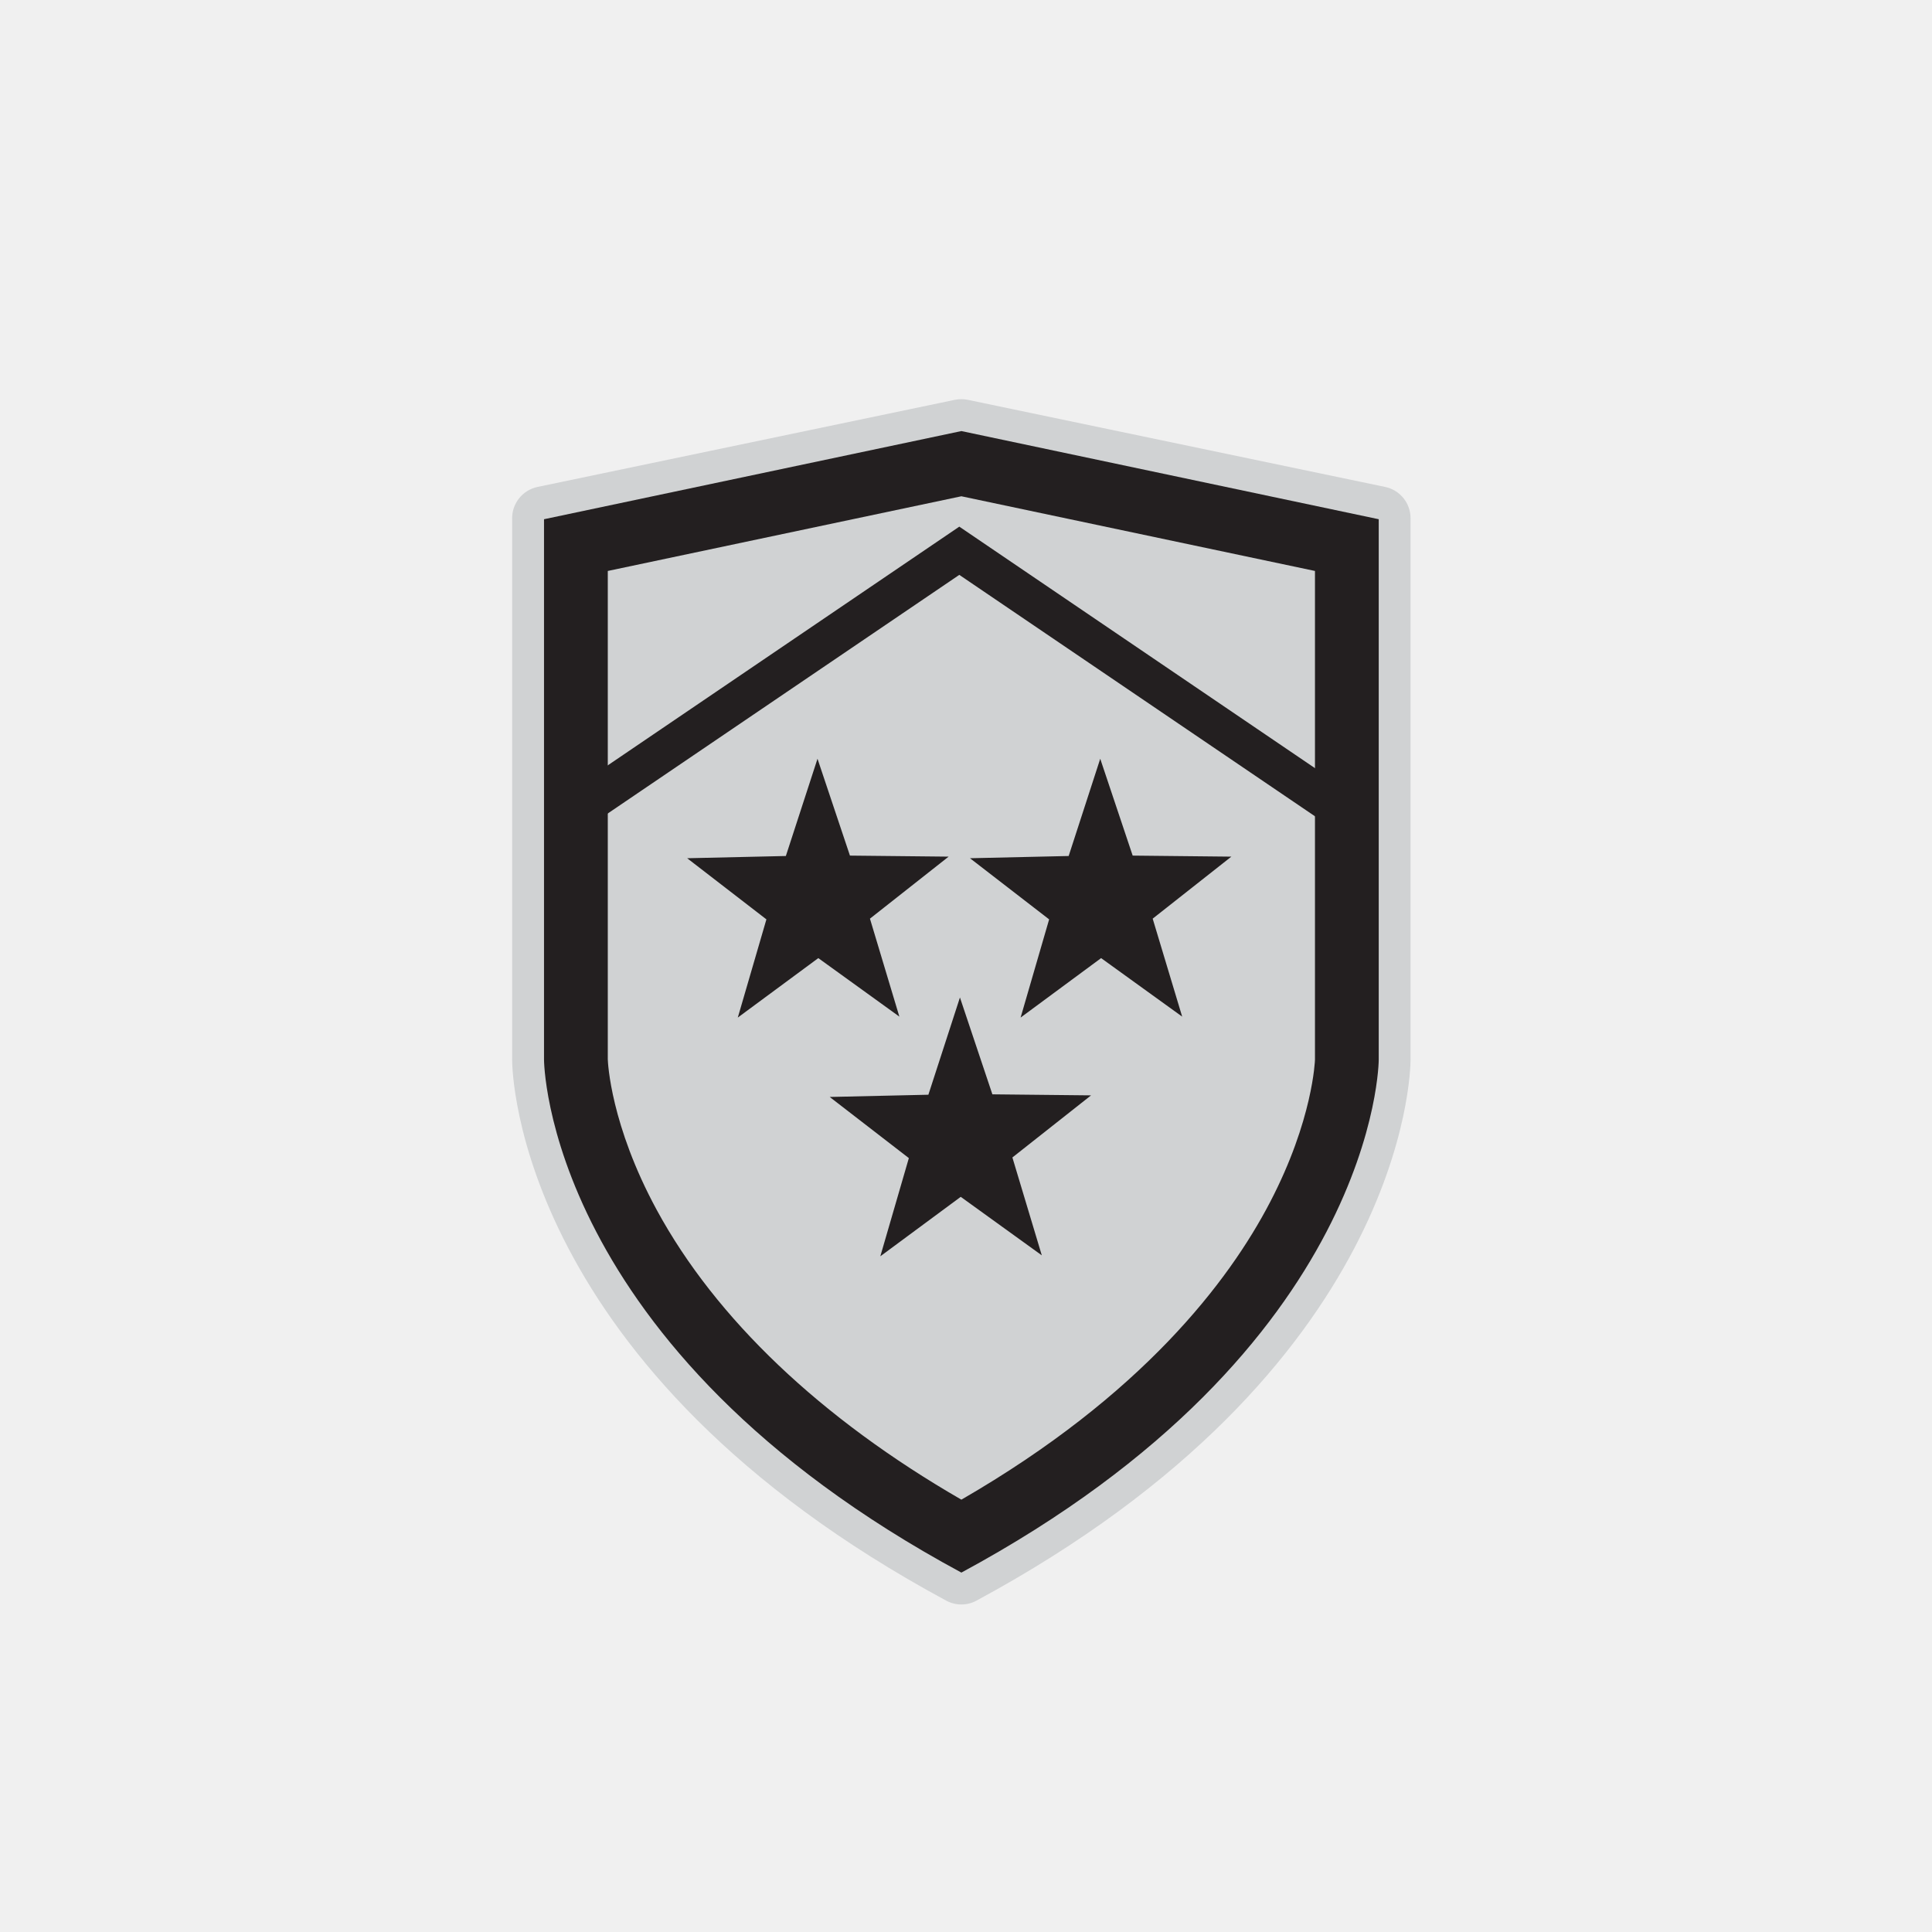
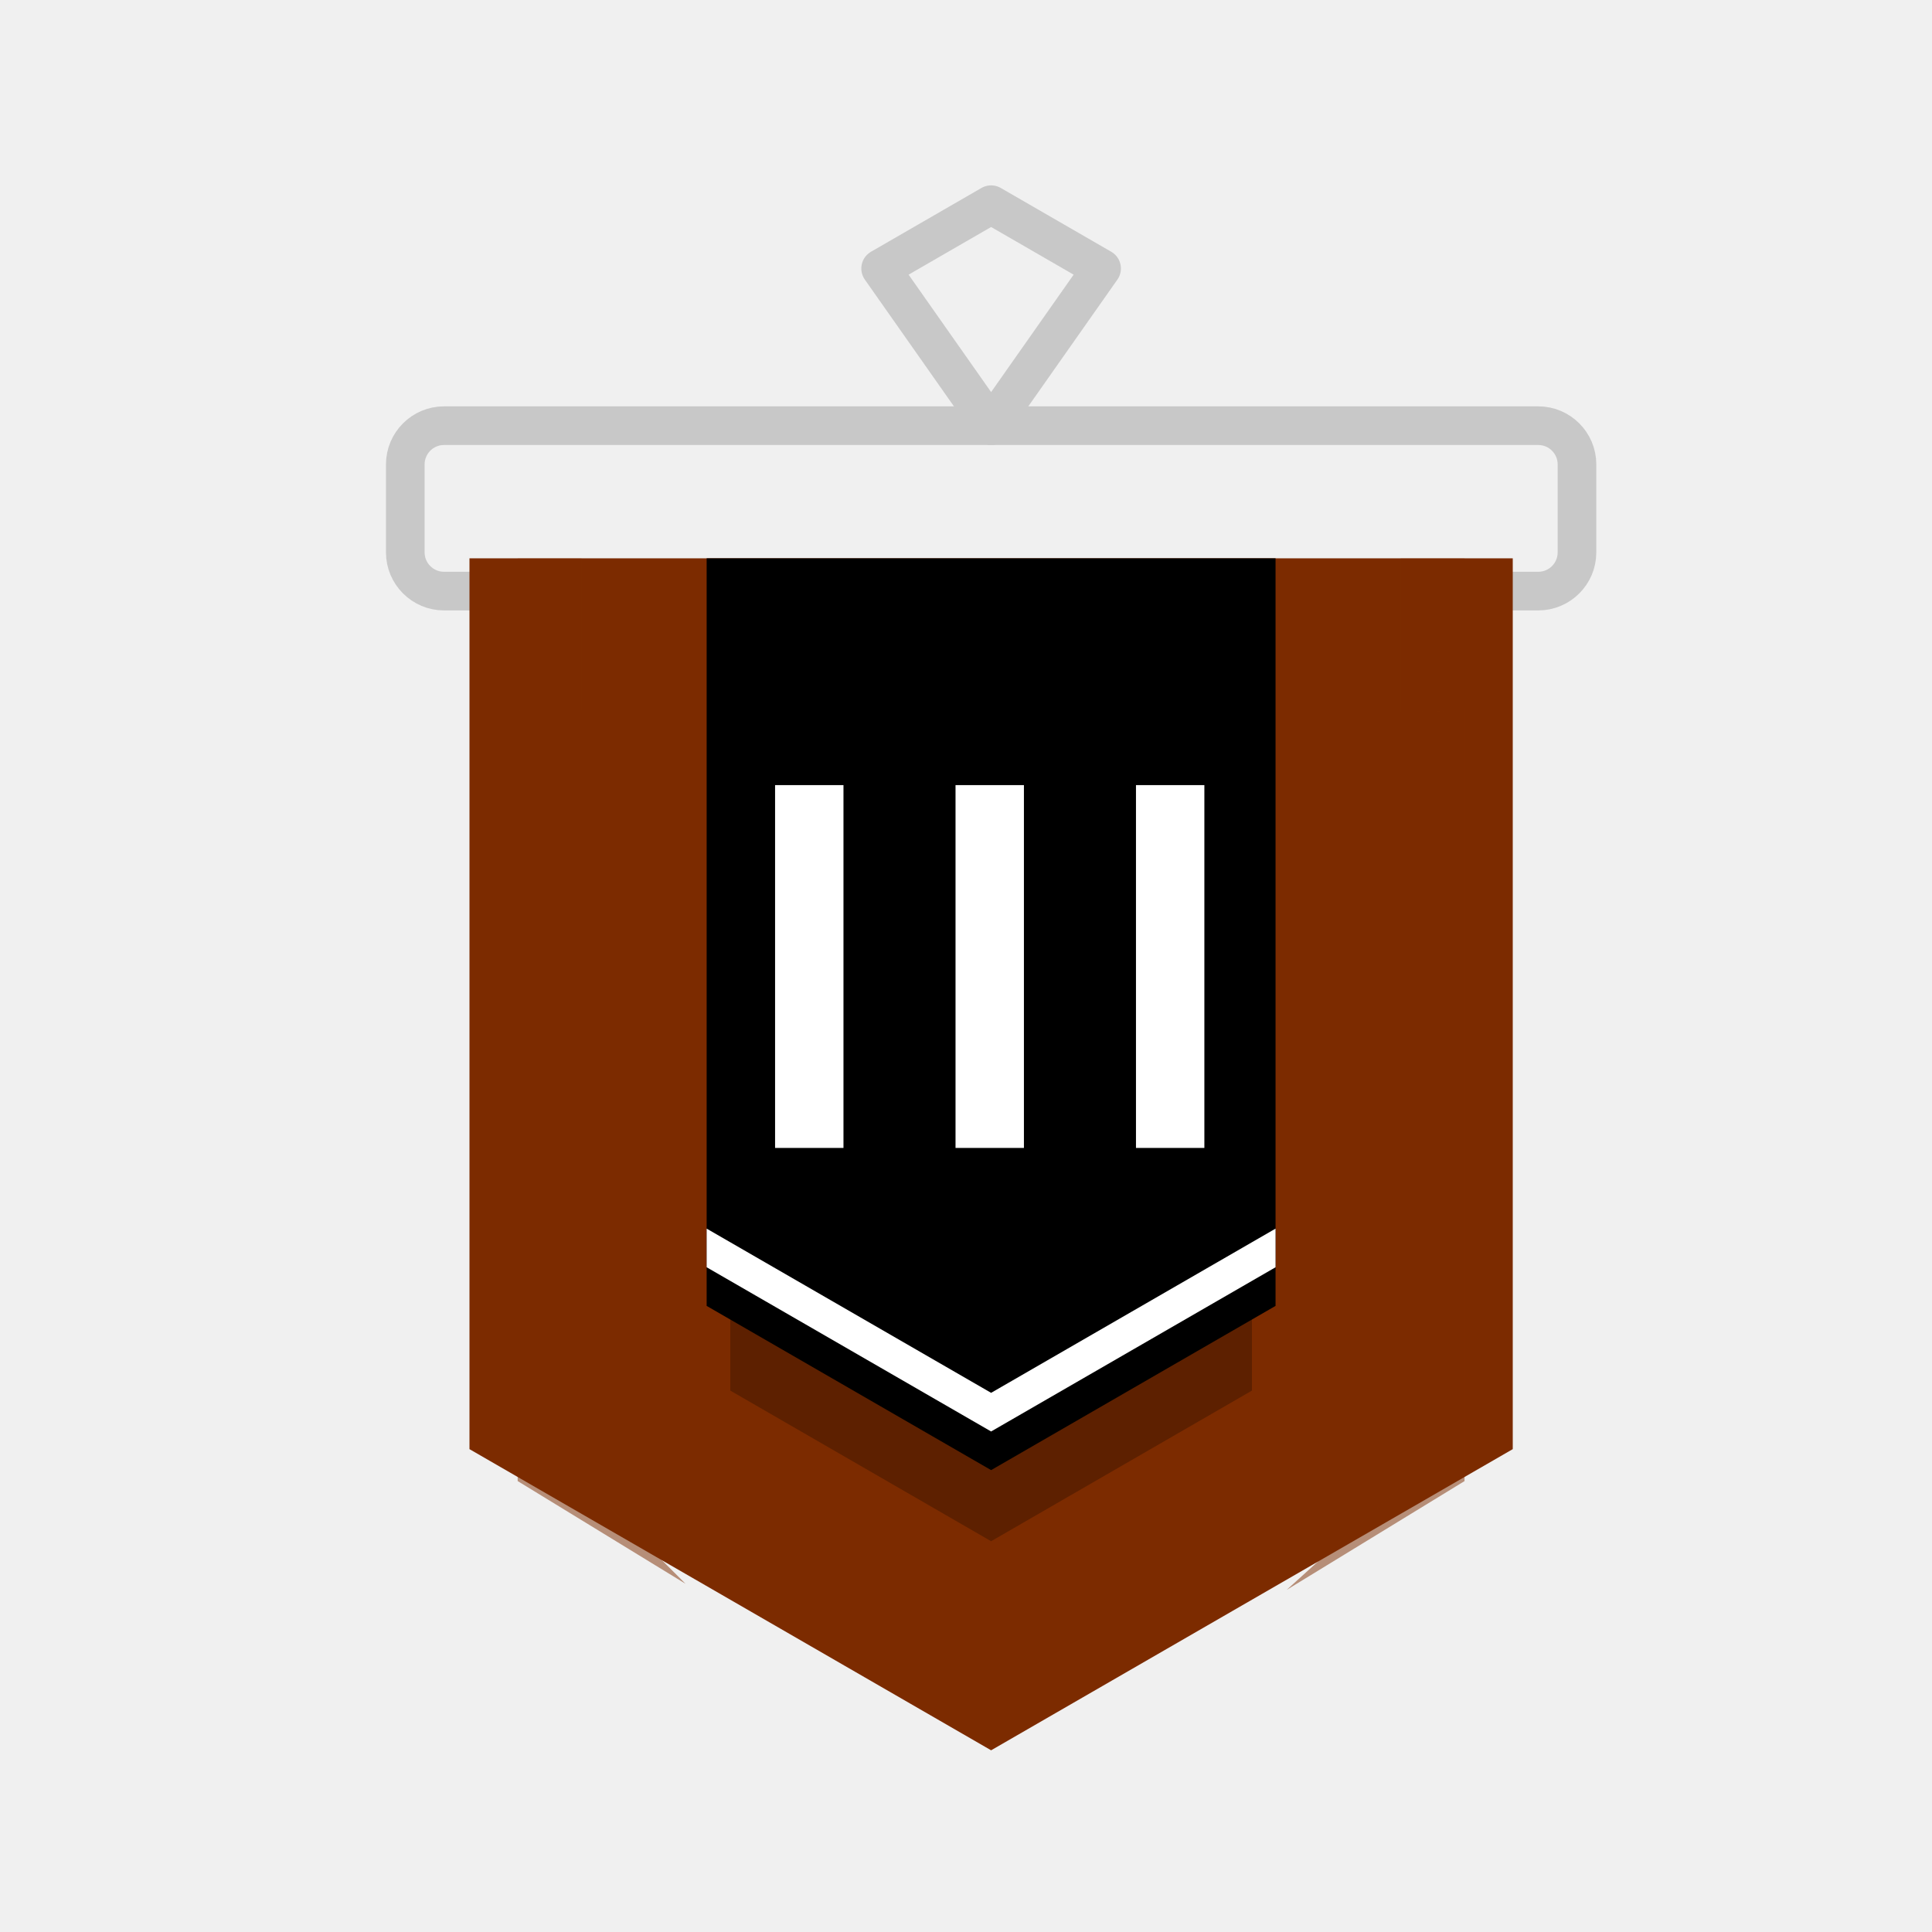
- <svg xmlns="http://www.w3.org/2000/svg" version="1.1" id="Ranks" x="0px" y="0px" width="242.38px" height="242.38px" viewBox="0 0 242.38 242.38" enable-background="new 0 0 242.38 242.38" xml:space="preserve">
-   <g>
+ <svg xmlns="http://www.w3.org/2000/svg" xmlns:xlink="http://www.w3.org/1999/xlink" version="1.1" x="0px" y="0px" width="500px" height="500px" viewBox="0 0 500 500" enable-background="new 0 0 500 500" xml:space="preserve">
+   <symbol id="League_x5F_Copper_1_" viewBox="-250.5 -250.36 501 501">
+     <path opacity="0" fill="#7C2B00" d="M0-200.64l173.21,100v200L0,199.36l-173.21-100v-200L0-200.64z" />
+     <polygon opacity="0" fill="none" stroke="#231F20" stroke-miterlimit="10" points="250,-249.86 -250,-249.86 -250,250.14    250,250.14  " />
    <g>
-       <path fill="#D0D2D3" d="M120.61,54.08L68.25,65.01v23.13v44.79c0,0,0,36.12,52.36,64.36c52.36-28.24,52.36-64.36,52.36-64.36    V65.01L120.61,54.08z" />
+       <path fill="none" stroke="#C8C8C8" stroke-width="10" stroke-linecap="round" stroke-linejoin="round" stroke-miterlimit="10" d="    M141.62,99.36c5.5,0,10,4.5,10,10l0,22.81c0,5.5-4.5,10-10,10h-283.23c-5.5,0-10-4.5-10-10l0-22.81c0-5.5,4.5-10,10-10H141.62z" />
    </g>
+     <polygon fill="none" points="29.66,203.5 -0.92,172.92 -31.5,203.5 -173.21,203.5 -173.21,80.84 171.37,80.84 171.37,203.5  " />
+     <polygon fill="#7C2B00" points="-135,-122.7 0,-200.64 135,-122.7 135,107.84 -135,107.84  " />
+     <polygon fill="none" stroke="#C8C8C8" stroke-width="10" stroke-linecap="round" stroke-linejoin="round" stroke-miterlimit="10" points="   0,142.17 -28.59,182.85 0,199.36 28.59,182.85  " />
+     <path opacity="0.5" fill="#7C2B00" d="M-122.53-130.96l43.44-26.58L-106-130.65V69.32h-16.53V-130.96z M106,69.32V-132.4   l-29.52-26.73l46.04,28.16V69.32H106z" />
+     <path opacity="0.25" fill="#7C2B00" d="M-106,68.4v39.44h-16.53v-39.5 M122.53,68.34v39.5H106V68.05" />
+   </symbol>
+   <symbol id="Position_x5F_3" viewBox="-250.5 -250.5 501 501">
+     <polygon opacity="0" fill="none" stroke="#231F20" stroke-miterlimit="10" points="250,-250 -250,-250 -250,250 250,250  " />
+     <polygon opacity="0.25" points="67.5,-107.55 67.5,37.03 0,37.03 -67.5,37.03 -67.5,-107.55 0,-146.53  " />
+     <polygon opacity="0" fill="none" stroke="#FF0000" stroke-width="10" stroke-miterlimit="10" points="-173.21,99.22 0,199.22    173.21,99.22 173.21,-100.78 0,-200.78 -173.21,-100.78  " />
+     <polygon opacity="0" fill="none" stroke="#FF0000" stroke-width="10" stroke-miterlimit="10" points="-142.03,-82.78 0,-0.78    142.03,-82.78 142.03,-82.78 0,-164.78 -142.03,-82.78  " />
    <g>
-       <path fill="#D0D2D3" d="M120.61,201.29c-0.65,0-1.31-0.16-1.9-0.48c-53.84-29.04-54.46-66.31-54.46-67.88V65.01    c0-1.89,1.33-3.53,3.18-3.92l52.36-10.93c0.54-0.11,1.1-0.11,1.63,0l52.36,10.93c1.85,0.39,3.18,2.02,3.18,3.92v67.92    c0,1.57-0.62,38.84-54.46,67.88C121.92,201.13,121.26,201.29,120.61,201.29z M72.25,68.26v64.67c0.01,1.35,0.89,33.38,48.36,59.8    c47.47-26.42,48.35-58.45,48.36-59.82V68.26l-48.36-10.09L72.25,68.26z" />
+       <polygon points="73.61,-85.63 73.61,107.84 0,107.84 -73.62,107.84 -73.62,-85.63 0,-128.13   " />
+       <g>
+         <path fill="#FFFFFF" d="M-55.91-44.75v93.9h17.7v-93.9H-55.91z" />
+         <path fill="#FFFFFF" d="M-9.21-44.75v93.9h17.7v-93.9H-9.21z" />
+         <path fill="#FFFFFF" d="M37.49-44.75v93.9h17.7v-93.9H37.49z" />
+       </g>
    </g>
-     <g>
-       <path fill="#231F20" d="M120.61,62.26l44.36,9.37v61.31c0,0.07-0.24,7.54-5.64,17.89c-5.17,9.93-16.06,24.23-38.72,37.31    c-17.64-10.18-30.8-22.69-38.22-36.35c-5.78-10.65-6.13-18.48-6.14-18.91V71.63L120.61,62.26 M120.61,54.08L68.25,65.14v67.79    c0,0,0,36.12,52.36,64.36c52.36-28.24,52.36-64.36,52.36-64.36V65.14L120.61,54.08z" />
+     <polygon fill="none" points="135,99.25 0,99.36 -135,99.25 -135,-122.84 0,-200.78 135,-122.84  " />
+     <polygon fill="#FFFFFF" points="-73.62,-65.63 0,-108.13 73.61,-65.63 73.61,-75.63 0,-118.13 -73.62,-75.63  " />
+   </symbol>
+   <symbol id="base" viewBox="-251.5 -251.36 503 503">
+     <polygon fill="none" stroke="#231F20" stroke-width="3" stroke-miterlimit="10" points="250,-249.86 -250,-249.86 -250,250.14    250,250.14  " />
+     <line fill="none" stroke="#231F20" stroke-width="3" stroke-miterlimit="10" x1="-250" y1="250.14" x2="250" y2="-249.86" />
+     <line fill="none" stroke="#231F20" stroke-width="3" stroke-miterlimit="10" x1="250" y1="250.14" x2="-250" y2="-249.86" />
+     <polygon fill="none" stroke="#FF0000" stroke-width="10" stroke-miterlimit="10" points="-173.21,99.36 0,199.36 173.21,99.36    173.21,-100.64 0,-200.64 -173.21,-100.64  " />
+   </symbol>
+   <g id="Layer_1" display="none">
+ </g>
+   <g id="_x5B_HBE_x5D__-_Bg" display="none">
+     <rect x="-724.58" y="-60.6" display="inline" fill="#3A3A3A" width="2615.48" height="4079.18" />
+   </g>
+   <g id="_x5B_HBE_x5D__-_Struct" display="none">
+     <g id="League_x5F_Bronze" display="inline">
+ 	</g>
+     <use xlink:href="#base" width="503" height="503" id="XMLID_2_" x="-251.5" y="-251.36" transform="matrix(1 0 0 -1 256.5 252.335)" display="inline" overflow="visible" />
+   </g>
+   <g id="Bases">
+     <g id="League_x5F_Diamond_x5F_Small">
+       <g id="League_x5F_Diamond">
+ 		</g>
    </g>
-     <g>
-       <polygon fill="#231F20" points="74.34,103.35 71.53,99.22 120.35,66.07 169.17,99.22 166.36,103.35 120.35,72.12   " />
+   </g>
+   <g id="Compound">
+     <g id="Rank_x5F_Copper_x5F_4_x5F_Small_1_">
+       <g id="Rank_x5F_Copper_x5F_4_2_">
+ 		</g>
    </g>
-     <g>
-       <polygon fill="#231F20" points="119.01,107.47 109.14,115.25 112.83,127.54 102.66,120.2 92.56,127.66 96.15,115.34 86.21,107.67     98.59,107.39 102.56,95.19 106.63,107.34   " />
+     <g id="Rank_x5F_Copper_x5F_4_x5F_Small_2_">
+       <g id="Rank_x5F_Copper_x5F_4_3_">
+ 		</g>
    </g>
-     <g>
-       <polygon fill="#231F20" points="154.48,107.47 144.61,115.25 148.31,127.54 138.14,120.2 128.04,127.66 131.62,115.34     121.69,107.67 134.07,107.39 138.03,95.19 142.1,107.34   " />
+     <g id="Rank_x5F_Copper_x5F_4_5_">
+       <g id="League_x5F_Copper">
+ 		</g>
    </g>
-     <g>
-       <polygon fill="#231F20" points="136.88,137.42 127.01,145.21 130.7,157.49 120.53,150.15 110.44,157.61 114.02,145.29     104.09,137.62 116.47,137.34 120.43,125.14 124.5,137.29   " />
+     <g id="Rank_x5F_Copper_x5F_4_x5F_Small_4_">
+       <g id="Rank_x5F_Copper_x5F_4_6_">
+ 		</g>
+     </g>
+     <g id="Rank_x5F_Copper_x5F_4_x5F_Small_3_">
+       <g id="Rank_x5F_Copper_x5F_4_4_">
+ 		</g>
+     </g>
+     <g id="Rank_x5F_Copper_x5F_4_x5F_Small">
+       <g id="Rank_x5F_Copper_x5F_4">
+ 		</g>
+     </g>
+     <g id="Position_x5F_1_x5F_Small">
+       <g id="Position_x5F_1_1_">
+ 		</g>
+     </g>
+     <g id="Rank_x5F_Copper_x5F_3">
+       <use xlink:href="#League_x5F_Copper_1_" width="501" height="501" id="XMLID_122_" x="-250.5" y="-250.36" transform="matrix(1 0 0 -1 256.5 252.335)" overflow="visible" />
+       <use xlink:href="#Position_x5F_3" width="501" height="501" id="XMLID_42_" x="-250.5" y="-250.5" transform="matrix(1 0 0 -1 256.5 252.335)" overflow="visible" />
+     </g>
+     <g id="Rank_x5F_Copper_x5F_2">
+ 	</g>
+     <g id="Rank_x5F_Copper_x5F_1">
+ 	</g>
+     <g id="Rank_x5F_Bronze_x5F_4">
+ 	</g>
+     <g id="Rank_x5F_Bronze_x5F_3">
+ 	</g>
+     <g id="Rank_x5F_Bronze_x5F_2">
+ 	</g>
+     <g id="Rank_x5F_Bronze_x5F_1">
+ 	</g>
+     <g id="Rank_x5F_Silver_x5F_4">
+ 	</g>
+     <g id="Rank_x5F_Silver_x5F_3">
+ 	</g>
+     <g id="Rank_x5F_Silver_x5F_2">
+ 	</g>
+     <g id="Rank_x5F_Silver_x5F_1">
+ 	</g>
+     <g id="Rank_x5F_Gold_x5F_4">
+ 	</g>
+     <g id="Rank_x5F_Gold_x5F_3">
+ 	</g>
+     <g id="Rank_x5F_Gold_x5F_2">
+ 	</g>
+     <g id="Rank_x5F_Gold_x5F_1">
+ 	</g>
+     <g id="Rank_x5F_Platinum_x5F_4">
+ 	</g>
+     <g id="Rank_x5F_Platinum_x5F_3">
+ 	</g>
+     <g id="Rank_x5F_Platinum_x5F_2">
+ 	</g>
+     <g id="Rank_x5F_Platinum_x5F_1">
+       <g id="Position_x5F_1">
+ 		</g>
    </g>
  </g>
</svg>
